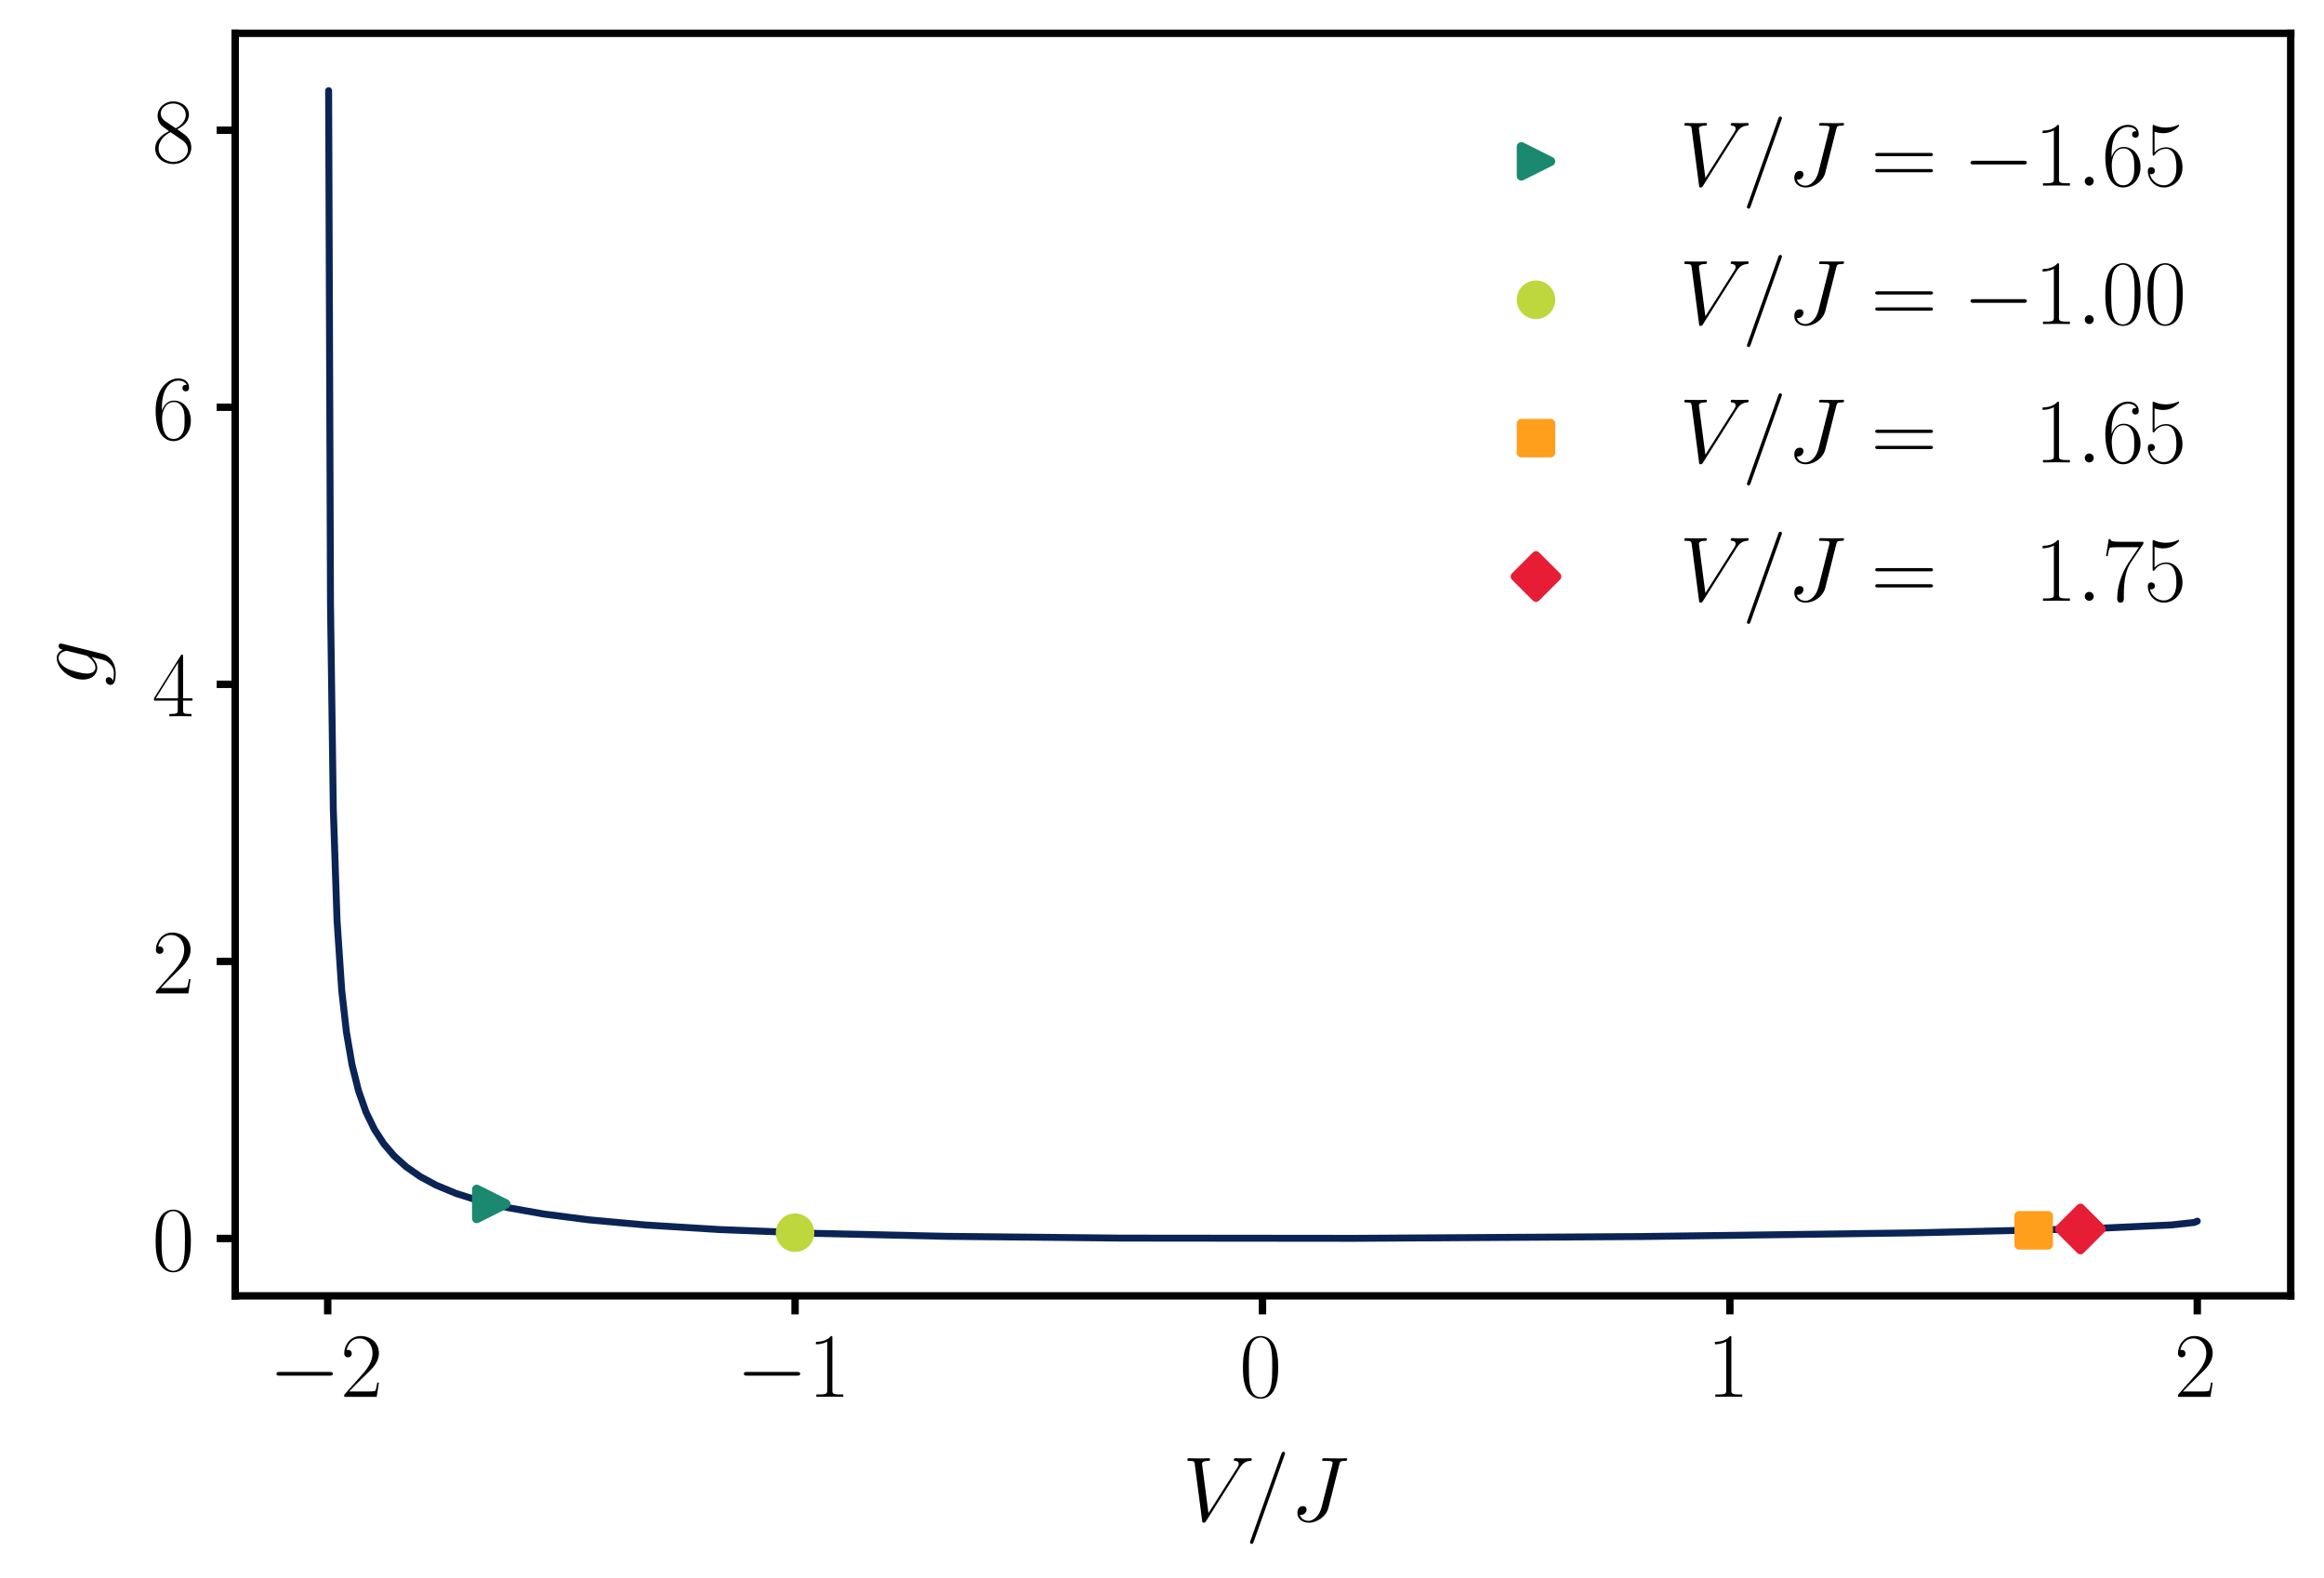
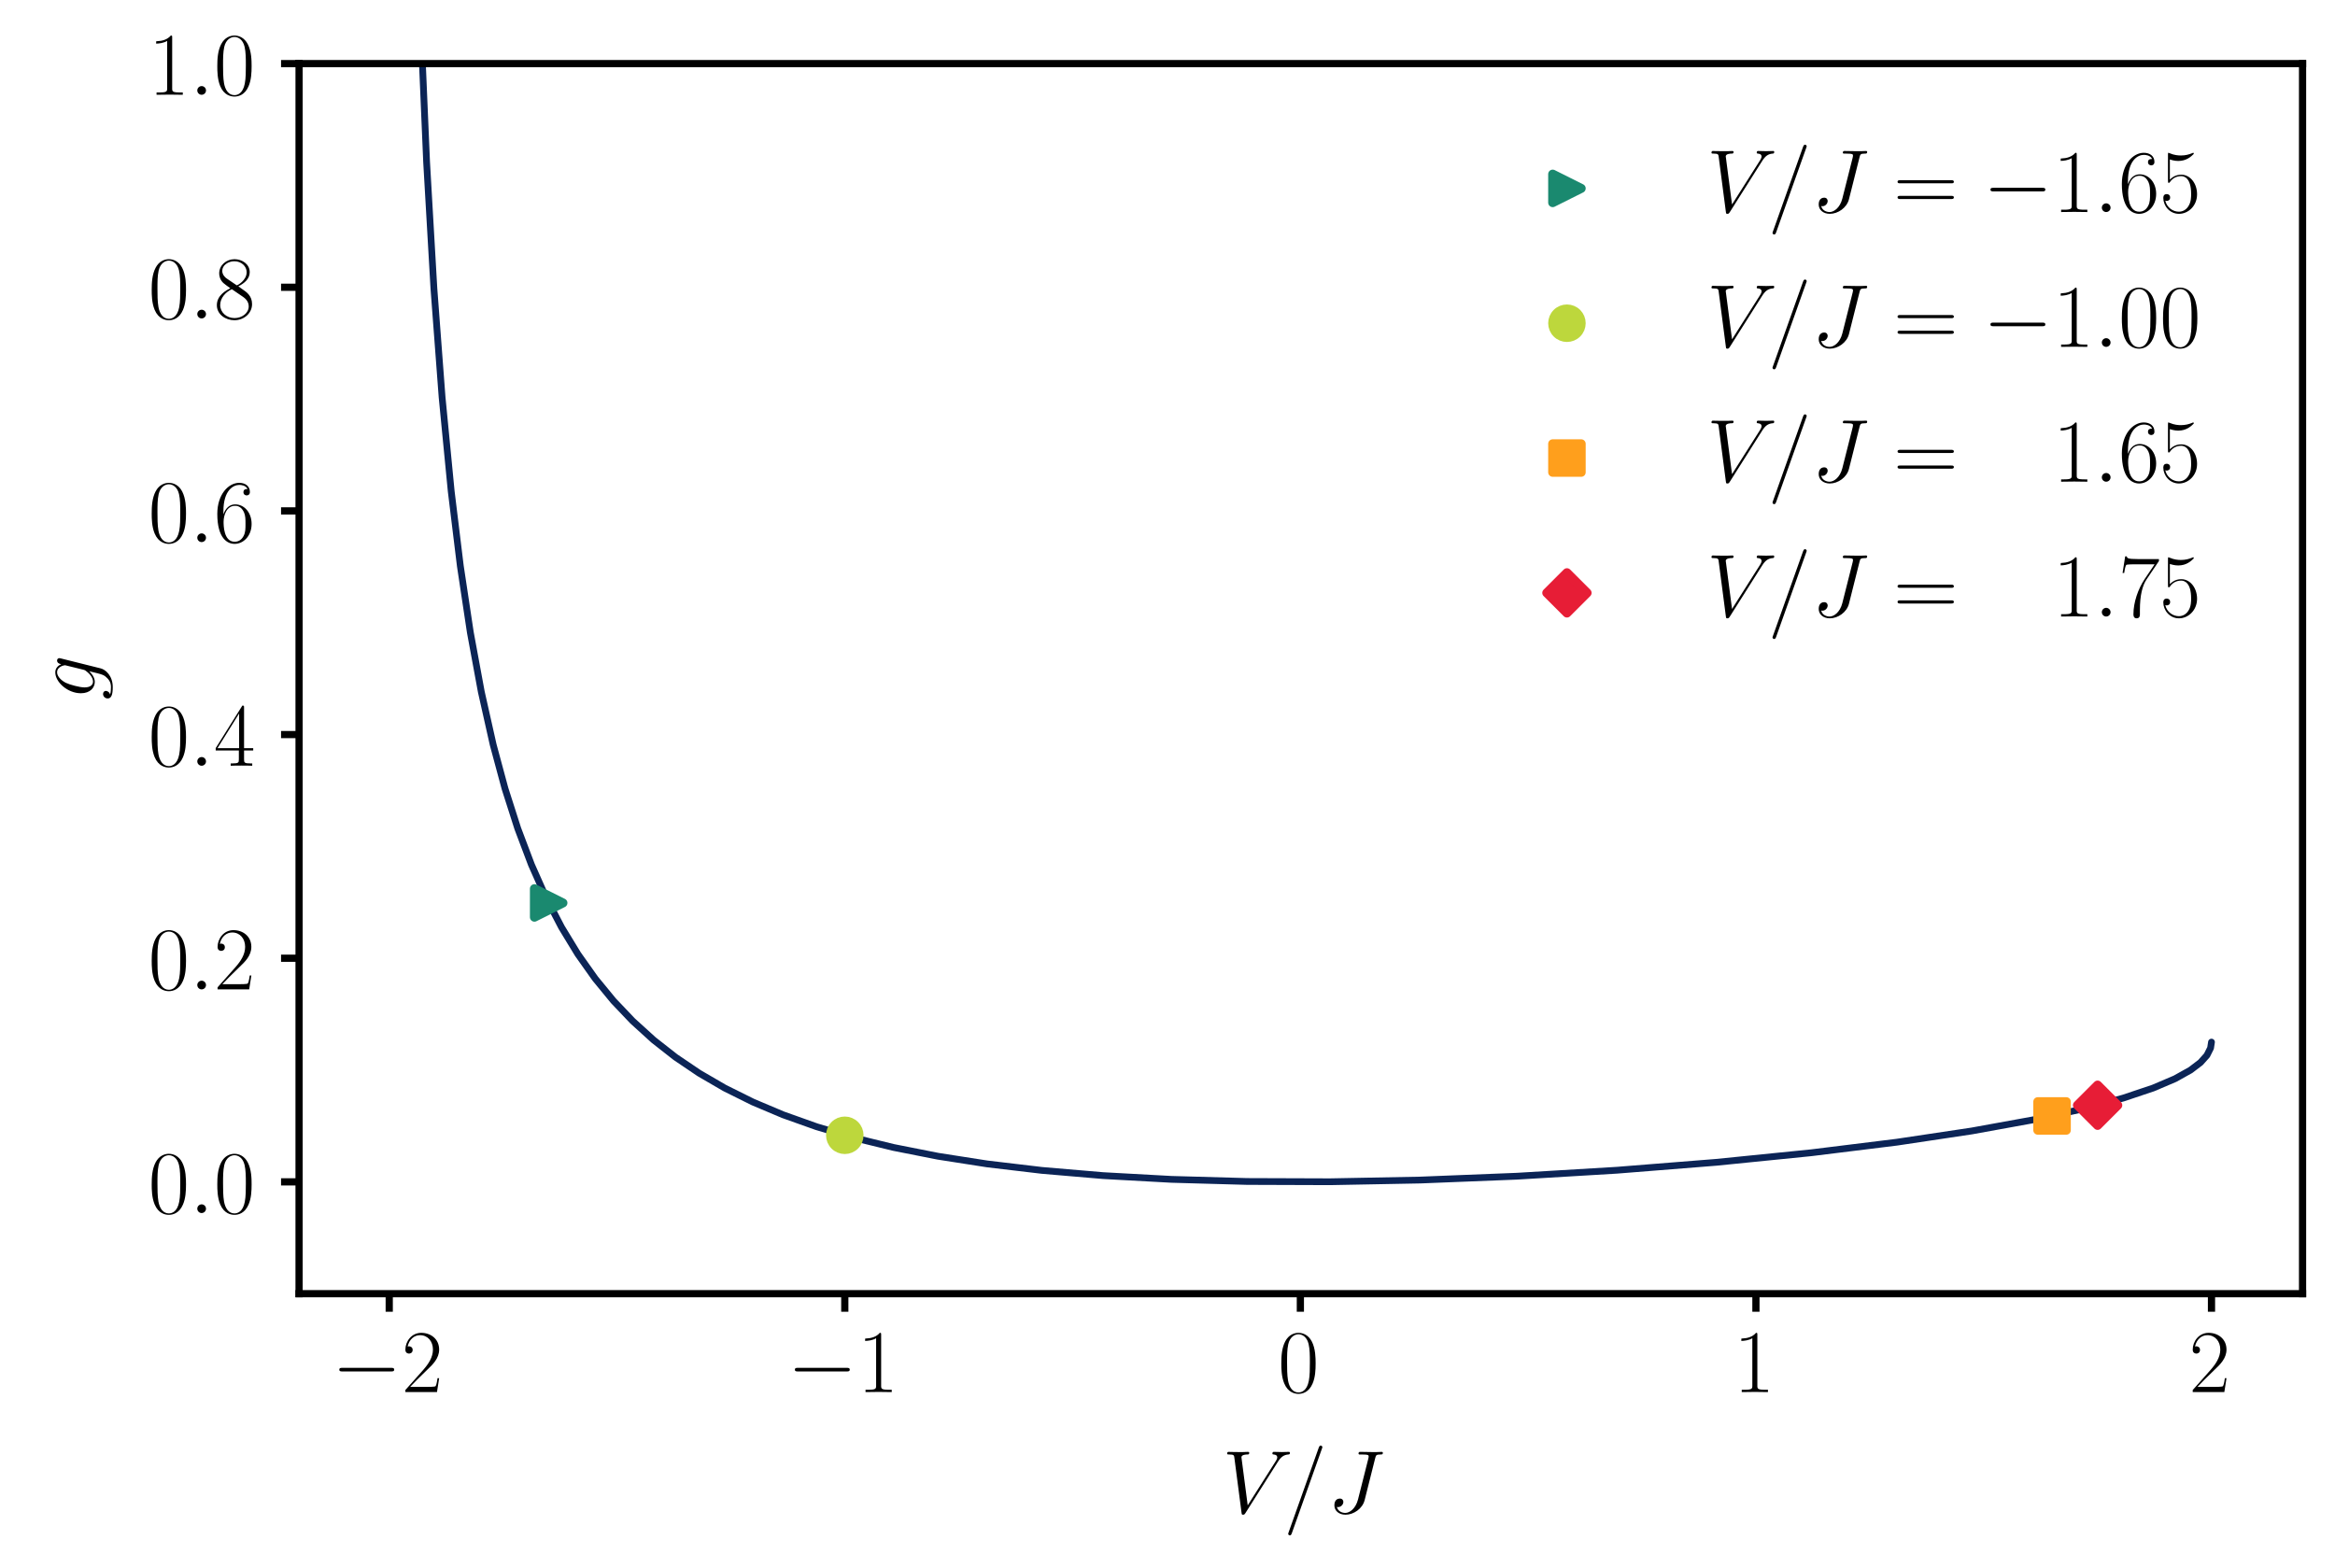
- <svg xmlns="http://www.w3.org/2000/svg" xmlns:xlink="http://www.w3.org/1999/xlink" width="251.348pt" height="170.527pt" viewBox="0 0 251.348 170.527" version="1.1">
+ <svg xmlns="http://www.w3.org/2000/svg" xmlns:xlink="http://www.w3.org/1999/xlink" width="259.096pt" height="173.987pt" viewBox="0 0 259.096 173.987" version="1.1">
  <defs>
    <style type="text/css">*{stroke-linejoin: round; stroke-linecap: butt}</style>
  </defs>
  <g id="figure_1">
    <g id="patch_1">
-       <path d="M 0 170.527  L 251.348 170.527  L 251.348 0  L 0 0  L 0 170.527  z " style="fill: none" />
+       <path d="M 0 173.987  L 259.096 173.987  L 259.096 0  L 0 0  L 0 173.987  z " style="fill: none" />
    </g>
    <g id="axes_1">
      <g id="patch_2">
-         <path d="M 25.437 140.109  L 247.748 140.109  L 247.748 3.6  L 25.437 3.6  L 25.437 140.109  z " style="fill: none" />
+         <path d="M 33.186 143.568  L 255.496 143.568  L 255.496 7.059  L 33.186 7.059  L 33.186 143.568  z " style="fill: none" />
      </g>
      <g id="matplotlib.axis_1">
        <g id="xtick_1">
          <g id="line2d_1">
            <defs>
-               <path id="mfa4f8cf474" d="M 0 0  L 0 2  " style="stroke: #000000; stroke-width: 0.8" />
-             </defs>
-             <g>
-               <use xlink:href="#mfa4f8cf474" x="35.441" y="140.109" style="stroke: #000000; stroke-width: 0.8" />
+               <path id="m3c2aa2cf51" d="M 0 0  L 0 2  " style="stroke: #000000; stroke-width: 0.8" />
+             </defs>
+             <g>
+               <use xlink:href="#m3c2aa2cf51" x="43.19" y="143.568" style="stroke: #000000; stroke-width: 0.8" />
            </g>
          </g>
          <g id="text_1">
-             <g transform="translate(29.07585 151.0275)scale(0.1 -0.1)">
+             <g transform="translate(36.82459 154.4867)scale(0.1 -0.1)">
              <defs>
                <path id="CMSY10-0" d="M 4218 1472  C 4326 1472 4442 1472 4442 1600  C 4442 1728 4326 1728 4218 1728  L 755 1728  C 646 1728 531 1728 531 1600  C 531 1472 646 1472 755 1472  L 4218 1472  z " transform="scale(0.015625)" />
                <path id="CMR17-32" d="M 2669 990  L 2554 990  C 2490 537 2438 460 2413 422  C 2381 371 1920 371 1830 371  L 602 371  C 832 620 1280 1073 1824 1596  C 2214 1966 2669 2400 2669 3033  C 2669 3788 2067 4224 1395 4224  C 691 4224 262 3603 262 3027  C 262 2777 448 2745 525 2745  C 589 2745 781 2783 781 3007  C 781 3206 614 3264 525 3264  C 486 3264 448 3257 422 3244  C 544 3788 915 4057 1306 4057  C 1862 4057 2227 3616 2227 3033  C 2227 2477 1901 1998 1536 1583  L 262 147  L 262 0  L 2515 0  L 2669 990  z " transform="scale(0.015625)" />
              </defs>
              <use xlink:href="#CMSY10-0" transform="scale(0.996264)" />
              <use xlink:href="#CMR17-32" transform="translate(77.48747 0)scale(0.996264)" />
            </g>
          </g>
        </g>
        <g id="xtick_2">
          <g id="line2d_2">
            <g>
-               <use xlink:href="#mfa4f8cf474" x="85.991" y="140.109" style="stroke: #000000; stroke-width: 0.8" />
+               <use xlink:href="#m3c2aa2cf51" x="93.74" y="143.568" style="stroke: #000000; stroke-width: 0.8" />
            </g>
          </g>
          <g id="text_2">
-             <g transform="translate(79.62629 151.0275)scale(0.1 -0.1)">
+             <g transform="translate(87.37503 154.4867)scale(0.1 -0.1)">
              <defs>
                <path id="CMR17-31" d="M 1702 4083  C 1702 4217 1696 4224 1606 4224  C 1357 3927 979 3833 621 3820  C 602 3820 570 3820 563 3808  C 557 3795 557 3782 557 3648  C 755 3648 1088 3686 1344 3839  L 1344 467  C 1344 243 1331 166 781 166  L 589 166  L 589 0  C 896 6 1216 12 1523 12  C 1830 12 2150 6 2458 0  L 2458 166  L 2266 166  C 1715 166 1702 236 1702 467  L 1702 4083  z " transform="scale(0.015625)" />
              </defs>
              <use xlink:href="#CMSY10-0" transform="scale(0.996264)" />
              <use xlink:href="#CMR17-31" transform="translate(77.48747 0)scale(0.996264)" />
            </g>
          </g>
        </g>
        <g id="xtick_3">
          <g id="line2d_3">
            <g>
-               <use xlink:href="#mfa4f8cf474" x="136.542" y="140.109" style="stroke: #000000; stroke-width: 0.8" />
+               <use xlink:href="#m3c2aa2cf51" x="144.291" y="143.568" style="stroke: #000000; stroke-width: 0.8" />
            </g>
          </g>
          <g id="text_3">
-             <g transform="translate(134.0511 151.0275)scale(0.1 -0.1)">
+             <g transform="translate(141.7998 154.4867)scale(0.1 -0.1)">
              <defs>
                <path id="CMR17-30" d="M 2688 2038  C 2688 2430 2682 3099 2413 3613  C 2176 4063 1798 4224 1466 4224  C 1158 4224 768 4082 525 3620  C 269 3137 243 2539 243 2038  C 243 1671 250 1112 448 623  C 723 -39 1216 -128 1466 -128  C 1760 -128 2208 -7 2470 604  C 2662 1048 2688 1568 2688 2038  z M 1466 -26  C 1056 -26 813 328 723 816  C 653 1196 653 1749 653 2109  C 653 2604 653 3015 736 3407  C 858 3954 1216 4121 1466 4121  C 1728 4121 2067 3947 2189 3420  C 2272 3054 2278 2623 2278 2109  C 2278 1691 2278 1176 2202 797  C 2067 96 1690 -26 1466 -26  z " transform="scale(0.015625)" />
              </defs>
              <use xlink:href="#CMR17-30" transform="scale(0.996264)" />
            </g>
          </g>
        </g>
        <g id="xtick_4">
          <g id="line2d_4">
            <g>
-               <use xlink:href="#mfa4f8cf474" x="187.092" y="140.109" style="stroke: #000000; stroke-width: 0.8" />
+               <use xlink:href="#m3c2aa2cf51" x="194.841" y="143.568" style="stroke: #000000; stroke-width: 0.8" />
            </g>
          </g>
          <g id="text_4">
-             <g transform="translate(184.6015 151.0275)scale(0.1 -0.1)">
+             <g transform="translate(192.3503 154.4867)scale(0.1 -0.1)">
              <use xlink:href="#CMR17-31" transform="scale(0.996264)" />
            </g>
          </g>
        </g>
        <g id="xtick_5">
          <g id="line2d_5">
            <g>
-               <use xlink:href="#mfa4f8cf474" x="237.643" y="140.109" style="stroke: #000000; stroke-width: 0.8" />
+               <use xlink:href="#m3c2aa2cf51" x="245.391" y="143.568" style="stroke: #000000; stroke-width: 0.8" />
            </g>
          </g>
          <g id="text_5">
-             <g transform="translate(235.152 151.0275)scale(0.1 -0.1)">
+             <g transform="translate(242.9007 154.4867)scale(0.1 -0.1)">
              <use xlink:href="#CMR17-32" transform="scale(0.996264)" />
            </g>
          </g>
        </g>
        <g id="text_6">
-           <g transform="translate(127.8802 164.4366)scale(0.1 -0.1)">
+           <g transform="translate(135.629 167.8959)scale(0.1 -0.1)">
            <defs>
              <path id="CMMI12-56" d="M 3962 3644  C 4179 3987 4378 4140 4704 4166  C 4768 4172 4819 4172 4819 4287  C 4819 4313 4806 4352 4749 4352  C 4634 4352 4358 4339 4243 4339  C 4058 4339 3866 4352 3686 4352  C 3635 4352 3571 4352 3571 4230  C 3571 4172 3629 4166 3654 4166  C 3891 4146 3917 4032 3917 3956  C 3917 3860 3827 3714 3821 3708  L 1811 540  L 1363 3968  C 1363 4153 1696 4166 1766 4166  C 1862 4166 1920 4166 1920 4287  C 1920 4352 1850 4352 1830 4352  C 1722 4352 1594 4339 1485 4339  L 1126 4339  C 659 4339 467 4352 461 4352  C 422 4352 346 4352 346 4236  C 346 4166 390 4166 493 4166  C 819 4166 838 4108 858 3949  L 1370 25  C 1389 -109 1389 -128 1478 -128  C 1555 -128 1587 -109 1651 -7  L 3962 3644  z " transform="scale(0.015625)" />
              <path id="CMMI12-3d" d="M 2746 4563  C 2746 4569 2784 4665 2784 4678  C 2784 4755 2720 4800 2669 4800  C 2637 4800 2579 4800 2528 4659  L 384 -1364  C 384 -1370 346 -1466 346 -1479  C 346 -1556 410 -1600 461 -1600  C 499 -1600 557 -1594 602 -1460  L 2746 4563  z " transform="scale(0.015625)" />
              <path id="CMMI12-4a" d="M 3418 3911  C 3469 4102 3482 4166 3795 4166  C 3898 4166 3962 4166 3962 4281  C 3962 4352 3904 4352 3878 4352  C 3770 4352 3648 4339 3533 4339  L 3181 4339  C 2912 4339 2630 4352 2362 4352  C 2304 4352 2227 4352 2227 4236  C 2227 4172 2278 4172 2278 4166  L 2438 4166  C 2950 4166 2950 4115 2950 4019  C 2950 4013 2950 3968 2925 3866  L 2189 953  C 2022 304 1594 0 1286 0  C 1069 0 762 99 685 428  C 710 422 742 415 768 415  C 979 415 1146 601 1146 787  C 1146 889 1082 1024 890 1024  C 774 1024 506 959 506 543  C 506 149 838 -128 1299 -128  C 1882 -128 2509 304 2662 908  L 3418 3911  z " transform="scale(0.015625)" />
            </defs>
            <use xlink:href="#CMMI12-56" transform="scale(0.996264)" />
            <use xlink:href="#CMMI12-3d" transform="translate(67.70845 0)scale(0.996264)" />
            <use xlink:href="#CMMI12-4a" transform="translate(116.4834 0)scale(0.996264)" />
          </g>
        </g>
      </g>
      <g id="matplotlib.axis_2">
        <g id="ytick_1">
          <g id="line2d_6">
            <defs>
-               <path id="m17bccd0740" d="M 0 0  L -2 0  " style="stroke: #000000; stroke-width: 0.8" />
-             </defs>
-             <g>
-               <use xlink:href="#m17bccd0740" x="25.437" y="133.904" style="stroke: #000000; stroke-width: 0.8" />
+               <path id="m11d1e7758d" d="M 0 0  L -2 0  " style="stroke: #000000; stroke-width: 0.8" />
+             </defs>
+             <g>
+               <use xlink:href="#m11d1e7758d" x="33.186" y="131.158" style="stroke: #000000; stroke-width: 0.8" />
            </g>
          </g>
          <g id="text_7">
-             <g transform="translate(16.45568 137.3633)scale(0.1 -0.1)">
-               <use xlink:href="#CMR17-30" transform="scale(0.996264)" />
+             <g transform="translate(16.45568 134.6176)scale(0.1 -0.1)">
+               <defs>
+                 <path id="CMMI12-3a" d="M 1178 307  C 1178 492 1024 620 870 620  C 685 620 557 467 557 313  C 557 128 710 0 864 0  C 1050 0 1178 153 1178 307  z " transform="scale(0.015625)" />
+               </defs>
+               <use xlink:href="#CMR17-30" transform="scale(0.996264)" />
+               <use xlink:href="#CMMI12-3a" transform="translate(45.69048 0)scale(0.996264)" />
+               <use xlink:href="#CMR17-30" transform="translate(72.78765 0)scale(0.996264)" />
            </g>
          </g>
        </g>
        <g id="ytick_2">
          <g id="line2d_7">
            <g>
-               <use xlink:href="#m17bccd0740" x="25.437" y="103.947" style="stroke: #000000; stroke-width: 0.8" />
+               <use xlink:href="#m11d1e7758d" x="33.186" y="106.338" style="stroke: #000000; stroke-width: 0.8" />
            </g>
          </g>
          <g id="text_8">
-             <g transform="translate(16.45568 107.4065)scale(0.1 -0.1)">
-               <use xlink:href="#CMR17-32" transform="scale(0.996264)" />
+             <g transform="translate(16.45568 109.7977)scale(0.1 -0.1)">
+               <use xlink:href="#CMR17-30" transform="scale(0.996264)" />
+               <use xlink:href="#CMMI12-3a" transform="translate(45.69048 0)scale(0.996264)" />
+               <use xlink:href="#CMR17-32" transform="translate(72.78765 0)scale(0.996264)" />
            </g>
          </g>
        </g>
        <g id="ytick_3">
          <g id="line2d_8">
            <g>
-               <use xlink:href="#m17bccd0740" x="25.437" y="73.99" style="stroke: #000000; stroke-width: 0.8" />
+               <use xlink:href="#m11d1e7758d" x="33.186" y="81.519" style="stroke: #000000; stroke-width: 0.8" />
            </g>
          </g>
          <g id="text_9">
-             <g transform="translate(16.45568 77.44973)scale(0.1 -0.1)">
+             <g transform="translate(16.45568 84.97794)scale(0.1 -0.1)">
              <defs>
                <path id="CMR17-34" d="M 2150 4147  C 2150 4281 2144 4288 2029 4288  L 128 1254  L 128 1088  L 1779 1088  L 1779 460  C 1779 230 1766 166 1318 166  L 1197 166  L 1197 0  C 1402 12 1747 12 1965 12  C 2182 12 2528 12 2733 0  L 2733 166  L 2611 166  C 2163 166 2150 230 2150 460  L 2150 1088  L 2803 1088  L 2803 1254  L 2150 1254  L 2150 4147  z M 1798 3723  L 1798 1254  L 256 1254  L 1798 3723  z " transform="scale(0.015625)" />
              </defs>
-               <use xlink:href="#CMR17-34" transform="scale(0.996264)" />
+               <use xlink:href="#CMR17-30" transform="scale(0.996264)" />
+               <use xlink:href="#CMMI12-3a" transform="translate(45.69048 0)scale(0.996264)" />
+               <use xlink:href="#CMR17-34" transform="translate(72.78765 0)scale(0.996264)" />
            </g>
          </g>
        </g>
        <g id="ytick_4">
          <g id="line2d_9">
            <g>
-               <use xlink:href="#m17bccd0740" x="25.437" y="44.034" style="stroke: #000000; stroke-width: 0.8" />
+               <use xlink:href="#m11d1e7758d" x="33.186" y="56.699" style="stroke: #000000; stroke-width: 0.8" />
            </g>
          </g>
          <g id="text_10">
-             <g transform="translate(16.45568 47.49297)scale(0.1 -0.1)">
+             <g transform="translate(16.45568 60.15812)scale(0.1 -0.1)">
              <defs>
                <path id="CMR17-36" d="M 678 2198  C 678 3712 1395 4076 1811 4076  C 1946 4076 2272 4049 2400 3782  C 2298 3782 2106 3782 2106 3558  C 2106 3385 2246 3328 2336 3328  C 2394 3328 2566 3353 2566 3571  C 2566 3987 2246 4224 1805 4224  C 1043 4224 243 3411 243 2011  C 243 257 966 -128 1478 -128  C 2099 -128 2688 431 2688 1295  C 2688 2101 2170 2688 1517 2688  C 1126 2688 838 2430 678 1979  L 678 2198  z M 1478 25  C 691 25 691 1212 691 1450  C 691 1914 909 2585 1504 2585  C 1613 2585 1926 2585 2138 2140  C 2253 1889 2253 1624 2253 1302  C 2253 954 2253 696 2118 438  C 1978 173 1773 25 1478 25  z " transform="scale(0.015625)" />
              </defs>
-               <use xlink:href="#CMR17-36" transform="scale(0.996264)" />
+               <use xlink:href="#CMR17-30" transform="scale(0.996264)" />
+               <use xlink:href="#CMMI12-3a" transform="translate(45.69048 0)scale(0.996264)" />
+               <use xlink:href="#CMR17-36" transform="translate(72.78765 0)scale(0.996264)" />
            </g>
          </g>
        </g>
        <g id="ytick_5">
          <g id="line2d_10">
            <g>
-               <use xlink:href="#m17bccd0740" x="25.437" y="14.077" style="stroke: #000000; stroke-width: 0.8" />
+               <use xlink:href="#m11d1e7758d" x="33.186" y="31.879" style="stroke: #000000; stroke-width: 0.8" />
            </g>
          </g>
          <g id="text_11">
-             <g transform="translate(16.45568 17.5362)scale(0.1 -0.1)">
+             <g transform="translate(16.45568 35.33831)scale(0.1 -0.1)">
              <defs>
                <path id="CMR17-38" d="M 1741 2289  C 2144 2494 2554 2803 2554 3298  C 2554 3884 1990 4224 1472 4224  C 890 4224 378 3800 378 3215  C 378 3054 416 2777 666 2533  C 730 2469 998 2276 1171 2154  C 883 2006 211 1652 211 945  C 211 282 838 -128 1459 -128  C 2144 -128 2720 366 2720 1022  C 2720 1607 2330 1877 2074 2051  L 1741 2289  z M 902 2855  C 851 2887 595 3086 595 3388  C 595 3781 998 4076 1459 4076  C 1965 4076 2336 3716 2336 3298  C 2336 2700 1670 2359 1638 2359  C 1632 2359 1626 2359 1574 2398  L 902 2855  z M 2080 1536  C 2176 1466 2483 1253 2483 861  C 2483 385 2010 25 1472 25  C 890 25 448 443 448 951  C 448 1459 838 1884 1280 2083  L 2080 1536  z " transform="scale(0.015625)" />
              </defs>
-               <use xlink:href="#CMR17-38" transform="scale(0.996264)" />
-             </g>
-           </g>
-         </g>
-         <g id="text_12">
-           <g transform="translate(10.5185 74.23042)rotate(-90)scale(0.1 -0.1)">
+               <use xlink:href="#CMR17-30" transform="scale(0.996264)" />
+               <use xlink:href="#CMMI12-3a" transform="translate(45.69048 0)scale(0.996264)" />
+               <use xlink:href="#CMR17-38" transform="translate(72.78765 0)scale(0.996264)" />
+             </g>
+           </g>
+         </g>
+         <g id="ytick_6">
+           <g id="line2d_11">
+             <g>
+               <use xlink:href="#m11d1e7758d" x="33.186" y="7.059" style="stroke: #000000; stroke-width: 0.8" />
+             </g>
+           </g>
+           <g id="text_12">
+             <g transform="translate(16.45568 10.5185)scale(0.1 -0.1)">
+               <use xlink:href="#CMR17-31" transform="scale(0.996264)" />
+               <use xlink:href="#CMMI12-3a" transform="translate(45.69048 0)scale(0.996264)" />
+               <use xlink:href="#CMR17-30" transform="translate(72.78765 0)scale(0.996264)" />
+             </g>
+           </g>
+         </g>
+         <g id="text_13">
+           <g transform="translate(10.5185 77.68967)rotate(-90)scale(0.1 -0.1)">
            <defs>
              <path id="CMMI12-67" d="M 2163 811  C 2138 708 2125 683 2042 587  C 1779 249 1510 128 1312 128  C 1101 128 902 293 902 734  C 902 1072 1094 1787 1235 2075  C 1421 2432 1709 2687 1978 2687  C 2400 2687 2483 2164 2483 2126  L 2464 2036  L 2163 811  z M 2560 2394  C 2477 2579 2298 2816 1978 2816  C 1280 2816 486 1941 486 989  C 486 325 890 0 1299 0  C 1638 0 1939 268 2054 396  L 1914 -176  C 1824 -520 1786 -677 1555 -896  C 1293 -1152 1050 -1152 909 -1152  C 717 -1152 557 -1140 397 -1090  C 602 -1034 653 -858 653 -789  C 653 -689 576 -589 435 -589  C 282 -589 115 -714 115 -921  C 115 -1178 378 -1280 922 -1280  C 1747 -1280 2176 -758 2259 -420  L 2970 2426  C 2989 2502 2989 2515 2989 2528  C 2989 2617 2918 2688 2822 2688  C 2669 2688 2579 2560 2560 2388  L 2560 2394  z " transform="scale(0.015625)" />
            </defs>
            <use xlink:href="#CMMI12-67" transform="scale(0.996264)" />
          </g>
        </g>
      </g>
-       <g id="line2d_11">
-         <path d="M 35.542 9.805  L 35.744 65.31  L 36.048 87.477  L 36.452 99.509  L 36.958 107.071  L 37.464 111.562  L 38.071 115.117  L 38.779 117.952  L 39.588 120.243  L 40.498 122.118  L 41.51 123.673  L 42.623 124.977  L 43.938 126.164  L 45.455 127.218  L 47.174 128.145  L 49.299 129.027  L 51.827 129.829  L 54.963 130.578  L 58.807 131.26  L 63.662 131.886  L 69.832 132.448  L 77.823 132.941  L 88.343 133.356  L 102.302 133.672  L 121.217 133.865  L 146.505 133.89  L 177.559 133.695  L 207.095 133.297  L 226.111 132.842  L 234.81 132.444  L 237.339 132.169  L 237.643 132.032  L 237.643 132.032  " clip-path="url(#p030bb88767)" style="fill: none; stroke: #0b2456; stroke-width: 0.75; stroke-linecap: round" />
+       <g id="line2d_12">
+         <path d="M 46.528 -1  L 47.337 17.974  L 48.146 32.003  L 49.056 44.093  L 50.068 54.522  L 51.079 62.809  L 52.192 70.197  L 53.406 76.775  L 54.721 82.633  L 56.036 87.513  L 57.452 91.943  L 58.969 95.959  L 60.588 99.6  L 62.307 102.9  L 64.128 105.892  L 66.05 108.605  L 68.073 111.067  L 70.197 113.3  L 72.524 115.414  L 74.951 117.317  L 77.581 119.096  L 80.413 120.743  L 83.549 122.301  L 86.887 123.711  L 90.63 125.044  L 94.676 126.246  L 99.126 127.334  L 104.083 128.314  L 109.545 129.166  L 115.614 129.885  L 122.391 130.462  L 129.978 130.879  L 138.373 131.114  L 147.578 131.145  L 157.592 130.956  L 168.314 130.53  L 179.441 129.865  L 190.466 128.986  L 200.986 127.927  L 210.494 126.752  L 218.789 125.509  L 225.667 124.261  L 231.23 123.037  L 235.58 121.865  L 238.918 120.746  L 241.345 119.712  L 243.065 118.752  L 244.178 117.904  L 244.886 117.112  L 245.29 116.305  L 245.391 115.646  L 245.391 115.646  " clip-path="url(#p44e303fc57)" style="fill: none; stroke: #0b2456; stroke-width: 0.75; stroke-linecap: round" />
      </g>
      <g id="patch_3">
-         <path d="M 25.437 140.109  L 25.437 3.6  " style="fill: none; stroke: #000000; stroke-width: 0.8; stroke-linejoin: miter; stroke-linecap: square" />
+         <path d="M 33.186 143.568  L 33.186 7.059  " style="fill: none; stroke: #000000; stroke-width: 0.8; stroke-linejoin: miter; stroke-linecap: square" />
      </g>
      <g id="patch_4">
-         <path d="M 247.748 140.109  L 247.748 3.6  " style="fill: none; stroke: #000000; stroke-width: 0.8; stroke-linejoin: miter; stroke-linecap: square" />
+         <path d="M 255.496 143.568  L 255.496 7.059  " style="fill: none; stroke: #000000; stroke-width: 0.8; stroke-linejoin: miter; stroke-linecap: square" />
      </g>
      <g id="patch_5">
-         <path d="M 25.437 140.109  L 247.748 140.109  " style="fill: none; stroke: #000000; stroke-width: 0.8; stroke-linejoin: miter; stroke-linecap: square" />
+         <path d="M 33.186 143.568  L 255.496 143.568  " style="fill: none; stroke: #000000; stroke-width: 0.8; stroke-linejoin: miter; stroke-linecap: square" />
      </g>
      <g id="patch_6">
-         <path d="M 25.437 3.6  L 247.748 3.6  " style="fill: none; stroke: #000000; stroke-width: 0.8; stroke-linejoin: miter; stroke-linecap: square" />
+         <path d="M 33.186 7.059  L 255.496 7.059  " style="fill: none; stroke: #000000; stroke-width: 0.8; stroke-linejoin: miter; stroke-linecap: square" />
      </g>
      <g id="legend_1">
        <g id="PathCollection_1">
          <defs>
-             <path id="mfa8c2d02d1" d="M 1.581 0  L -1.581 -1.581  L -1.581 1.581  z " style="stroke: #1a896f" />
+             <path id="m7494dd24d5" d="M 1.581 0  L -1.581 -1.581  L -1.581 1.581  z " style="stroke: #1a896f" />
          </defs>
          <g>
-             <use xlink:href="#mfa8c2d02d1" x="166.122" y="17.447" style="fill: #1a896f; stroke: #1a896f" />
-           </g>
-         </g>
-         <g id="text_13">
-           <g transform="translate(181.6216 20.07198)scale(0.1 -0.1)">
+             <use xlink:href="#m7494dd24d5" x="173.87" y="20.906" style="fill: #1a896f; stroke: #1a896f" />
+           </g>
+         </g>
+         <g id="text_14">
+           <g transform="translate(189.3704 23.53123)scale(0.1 -0.1)">
            <defs>
              <path id="CMR17-3d" d="M 4115 2048  C 4211 2048 4307 2048 4307 2156  C 4307 2272 4198 2272 4090 2272  L 512 2272  C 403 2272 294 2272 294 2156  C 294 2048 390 2048 486 2048  L 4115 2048  z M 4090 927  C 4198 927 4307 927 4307 1043  C 4307 1152 4211 1152 4115 1152  L 486 1152  C 390 1152 294 1152 294 1043  C 294 927 403 927 512 927  L 4090 927  z " transform="scale(0.015625)" />
-               <path id="CMMI12-3a" d="M 1178 307  C 1178 492 1024 620 870 620  C 685 620 557 467 557 313  C 557 128 710 0 864 0  C 1050 0 1178 153 1178 307  z " transform="scale(0.015625)" />
              <path id="CMR17-35" d="M 730 3750  C 794 3724 1056 3641 1325 3641  C 1920 3641 2246 3961 2432 4140  C 2432 4191 2432 4224 2394 4224  C 2387 4224 2374 4224 2323 4198  C 2099 4102 1837 4032 1517 4032  C 1325 4032 1037 4055 723 4191  C 653 4224 640 4224 634 4224  C 602 4224 595 4217 595 4090  L 595 2231  C 595 2113 595 2080 659 2080  C 691 2080 704 2093 736 2139  C 941 2435 1222 2560 1542 2560  C 1766 2560 2246 2415 2246 1293  C 2246 1087 2246 716 2054 422  C 1894 159 1645 25 1370 25  C 947 25 518 319 403 812  C 429 806 480 793 506 793  C 589 793 749 838 749 1036  C 749 1209 627 1280 506 1280  C 358 1280 262 1190 262 1011  C 262 454 704 -128 1382 -128  C 2042 -128 2669 441 2669 1267  C 2669 2054 2170 2662 1549 2662  C 1222 2662 947 2540 730 2304  L 730 3750  z " transform="scale(0.015625)" />
            </defs>
            <use xlink:href="#CMMI12-56" transform="scale(0.996264)" />
            <use xlink:href="#CMMI12-3d" transform="translate(67.70845 0)scale(0.996264)" />
            <use xlink:href="#CMMI12-4a" transform="translate(116.4834 0)scale(0.996264)" />
            <use xlink:href="#CMR17-3d" transform="translate(207.3 0)scale(0.996264)" />
            <use xlink:href="#CMSY10-0" transform="translate(306.6888 0)scale(0.996264)" />
            <use xlink:href="#CMR17-31" transform="translate(384.1763 0)scale(0.996264)" />
            <use xlink:href="#CMMI12-3a" transform="translate(429.8668 0)scale(0.996264)" />
            <use xlink:href="#CMR17-36" transform="translate(456.964 0)scale(0.996264)" />
            <use xlink:href="#CMR17-35" transform="translate(502.6544 0)scale(0.996264)" />
          </g>
        </g>
        <g id="PathCollection_2">
          <defs>
-             <path id="m11bd354f43" d="M 0 1.581  C 0.419 1.581 0.822 1.415 1.118 1.118  C 1.415 0.822 1.581 0.419 1.581 0  C 1.581 -0.419 1.415 -0.822 1.118 -1.118  C 0.822 -1.415 0.419 -1.581 0 -1.581  C -0.419 -1.581 -0.822 -1.415 -1.118 -1.118  C -1.415 -0.822 -1.581 -0.419 -1.581 0  C -1.581 0.419 -1.415 0.822 -1.118 1.118  C -0.822 1.415 -0.419 1.581 0 1.581  z " style="stroke: #bdd73c" />
+             <path id="mfaef6b5ddc" d="M 0 1.581  C 0.419 1.581 0.822 1.415 1.118 1.118  C 1.415 0.822 1.581 0.419 1.581 0  C 1.581 -0.419 1.415 -0.822 1.118 -1.118  C 0.822 -1.415 0.419 -1.581 0 -1.581  C -0.419 -1.581 -0.822 -1.415 -1.118 -1.118  C -1.415 -0.822 -1.581 -0.419 -1.581 0  C -1.581 0.419 -1.415 0.822 -1.118 1.118  C -0.822 1.415 -0.419 1.581 0 1.581  z " style="stroke: #bdd73c" />
          </defs>
          <g>
-             <use xlink:href="#m11bd354f43" x="166.122" y="32.41" style="fill: #bdd73c; stroke: #bdd73c" />
-           </g>
-         </g>
-         <g id="text_14">
-           <g transform="translate(181.6216 35.03462)scale(0.1 -0.1)">
+             <use xlink:href="#mfaef6b5ddc" x="173.87" y="35.869" style="fill: #bdd73c; stroke: #bdd73c" />
+           </g>
+         </g>
+         <g id="text_15">
+           <g transform="translate(189.3704 38.49387)scale(0.1 -0.1)">
            <use xlink:href="#CMMI12-56" transform="scale(0.996264)" />
            <use xlink:href="#CMMI12-3d" transform="translate(67.70845 0)scale(0.996264)" />
            <use xlink:href="#CMMI12-4a" transform="translate(116.4834 0)scale(0.996264)" />
            <use xlink:href="#CMR17-3d" transform="translate(207.3 0)scale(0.996264)" />
            <use xlink:href="#CMSY10-0" transform="translate(306.6888 0)scale(0.996264)" />
            <use xlink:href="#CMR17-31" transform="translate(384.1763 0)scale(0.996264)" />
            <use xlink:href="#CMMI12-3a" transform="translate(429.8668 0)scale(0.996264)" />
            <use xlink:href="#CMR17-30" transform="translate(456.964 0)scale(0.996264)" />
            <use xlink:href="#CMR17-30" transform="translate(502.6544 0)scale(0.996264)" />
          </g>
        </g>
        <g id="PathCollection_3">
          <defs>
-             <path id="m3ae9091cf9" d="M -1.581 1.581  L 1.581 1.581  L 1.581 -1.581  L -1.581 -1.581  z " style="stroke: #ff9f1c" />
+             <path id="m23d38d2e3f" d="M -1.581 1.581  L 1.581 1.581  L 1.581 -1.581  L -1.581 -1.581  z " style="stroke: #ff9f1c" />
          </defs>
          <g>
-             <use xlink:href="#m3ae9091cf9" x="166.122" y="47.372" style="fill: #ff9f1c; stroke: #ff9f1c" />
-           </g>
-         </g>
-         <g id="text_15">
-           <g transform="translate(181.6216 49.99726)scale(0.1 -0.1)">
+             <use xlink:href="#m23d38d2e3f" x="173.87" y="50.832" style="fill: #ff9f1c; stroke: #ff9f1c" />
+           </g>
+         </g>
+         <g id="text_16">
+           <g transform="translate(189.3704 53.45651)scale(0.1 -0.1)">
            <use xlink:href="#CMMI12-56" transform="scale(0.996264)" />
            <use xlink:href="#CMMI12-3d" transform="translate(67.70845 0)scale(0.996264)" />
            <use xlink:href="#CMMI12-4a" transform="translate(116.4834 0)scale(0.996264)" />
            <use xlink:href="#CMR17-3d" transform="translate(207.3 0)scale(0.996264)" />
            <use xlink:href="#CMR17-31" transform="translate(384.1763 0)scale(0.996264)" />
            <use xlink:href="#CMMI12-3a" transform="translate(429.8668 0)scale(0.996264)" />
            <use xlink:href="#CMR17-36" transform="translate(456.964 0)scale(0.996264)" />
            <use xlink:href="#CMR17-35" transform="translate(502.6544 0)scale(0.996264)" />
          </g>
        </g>
        <g id="PathCollection_4">
          <defs>
-             <path id="m7f0f993e32" d="M 0 2.236  L 2.236 0  L 0 -2.236  L -2.236 0  z " style="stroke: #e71d36" />
+             <path id="mdb428a1ed0" d="M 0 2.236  L 2.236 0  L 0 -2.236  L -2.236 0  z " style="stroke: #e71d36" />
          </defs>
          <g>
-             <use xlink:href="#m7f0f993e32" x="166.122" y="62.335" style="fill: #e71d36; stroke: #e71d36" />
-           </g>
-         </g>
-         <g id="text_16">
-           <g transform="translate(181.6216 64.9599)scale(0.1 -0.1)">
+             <use xlink:href="#mdb428a1ed0" x="173.87" y="65.794" style="fill: #e71d36; stroke: #e71d36" />
+           </g>
+         </g>
+         <g id="text_17">
+           <g transform="translate(189.3704 68.41915)scale(0.1 -0.1)">
            <defs>
              <path id="CMR17-37" d="M 2886 3955  L 2886 4096  L 1382 4096  C 634 4096 621 4166 595 4288  L 480 4288  L 294 3104  L 410 3104  C 429 3226 474 3552 550 3673  C 589 3724 1062 3724 1171 3724  L 2579 3724  L 1869 2670  C 1395 1961 1069 1003 1069 166  C 1069 89 1069 -128 1299 -128  C 1530 -128 1530 89 1530 172  L 1530 466  C 1530 1514 1709 2204 2003 2644  L 2886 3955  z " transform="scale(0.015625)" />
            </defs>
            <use xlink:href="#CMMI12-56" transform="scale(0.996264)" />
            <use xlink:href="#CMMI12-3d" transform="translate(67.70845 0)scale(0.996264)" />
            <use xlink:href="#CMMI12-4a" transform="translate(116.4834 0)scale(0.996264)" />
            <use xlink:href="#CMR17-3d" transform="translate(207.3 0)scale(0.996264)" />
            <use xlink:href="#CMR17-31" transform="translate(384.1763 0)scale(0.996264)" />
            <use xlink:href="#CMMI12-3a" transform="translate(429.8668 0)scale(0.996264)" />
            <use xlink:href="#CMR17-37" transform="translate(456.964 0)scale(0.996264)" />
            <use xlink:href="#CMR17-35" transform="translate(502.6544 0)scale(0.996264)" />
          </g>
        </g>
      </g>
      <g id="PathCollection_5">
-         <g clip-path="url(#p030bb88767)">
-           <use xlink:href="#mfa8c2d02d1" x="53.134" y="130.168" style="fill: #1a896f; stroke: #1a896f" />
+         <g clip-path="url(#p44e303fc57)">
+           <use xlink:href="#m7494dd24d5" x="60.882" y="100.203" style="fill: #1a896f; stroke: #1a896f" />
        </g>
      </g>
      <g id="PathCollection_6">
-         <g clip-path="url(#p030bb88767)">
-           <use xlink:href="#m11bd354f43" x="85.991" y="133.28" style="fill: #bdd73c; stroke: #bdd73c" />
+         <g clip-path="url(#p44e303fc57)">
+           <use xlink:href="#mfaef6b5ddc" x="93.74" y="125.988" style="fill: #bdd73c; stroke: #bdd73c" />
        </g>
      </g>
      <g id="PathCollection_7">
-         <g clip-path="url(#p030bb88767)">
-           <use xlink:href="#m3ae9091cf9" x="219.95" y="133.021" style="fill: #ff9f1c; stroke: #ff9f1c" />
+         <g clip-path="url(#p44e303fc57)">
+           <use xlink:href="#m23d38d2e3f" x="227.699" y="123.842" style="fill: #ff9f1c; stroke: #ff9f1c" />
        </g>
      </g>
      <g id="PathCollection_8">
-         <g clip-path="url(#p030bb88767)">
-           <use xlink:href="#m7f0f993e32" x="225.005" y="132.878" style="fill: #e71d36; stroke: #e71d36" />
+         <g clip-path="url(#p44e303fc57)">
+           <use xlink:href="#mdb428a1ed0" x="232.754" y="122.654" style="fill: #e71d36; stroke: #e71d36" />
        </g>
      </g>
    </g>
  </g>
  <defs>
-     <clipPath id="p030bb88767">
-       <rect x="25.437" y="3.6" width="222.311" height="136.509" />
+     <clipPath id="p44e303fc57">
+       <rect x="33.186" y="7.059" width="222.311" height="136.509" />
    </clipPath>
  </defs>
</svg>
